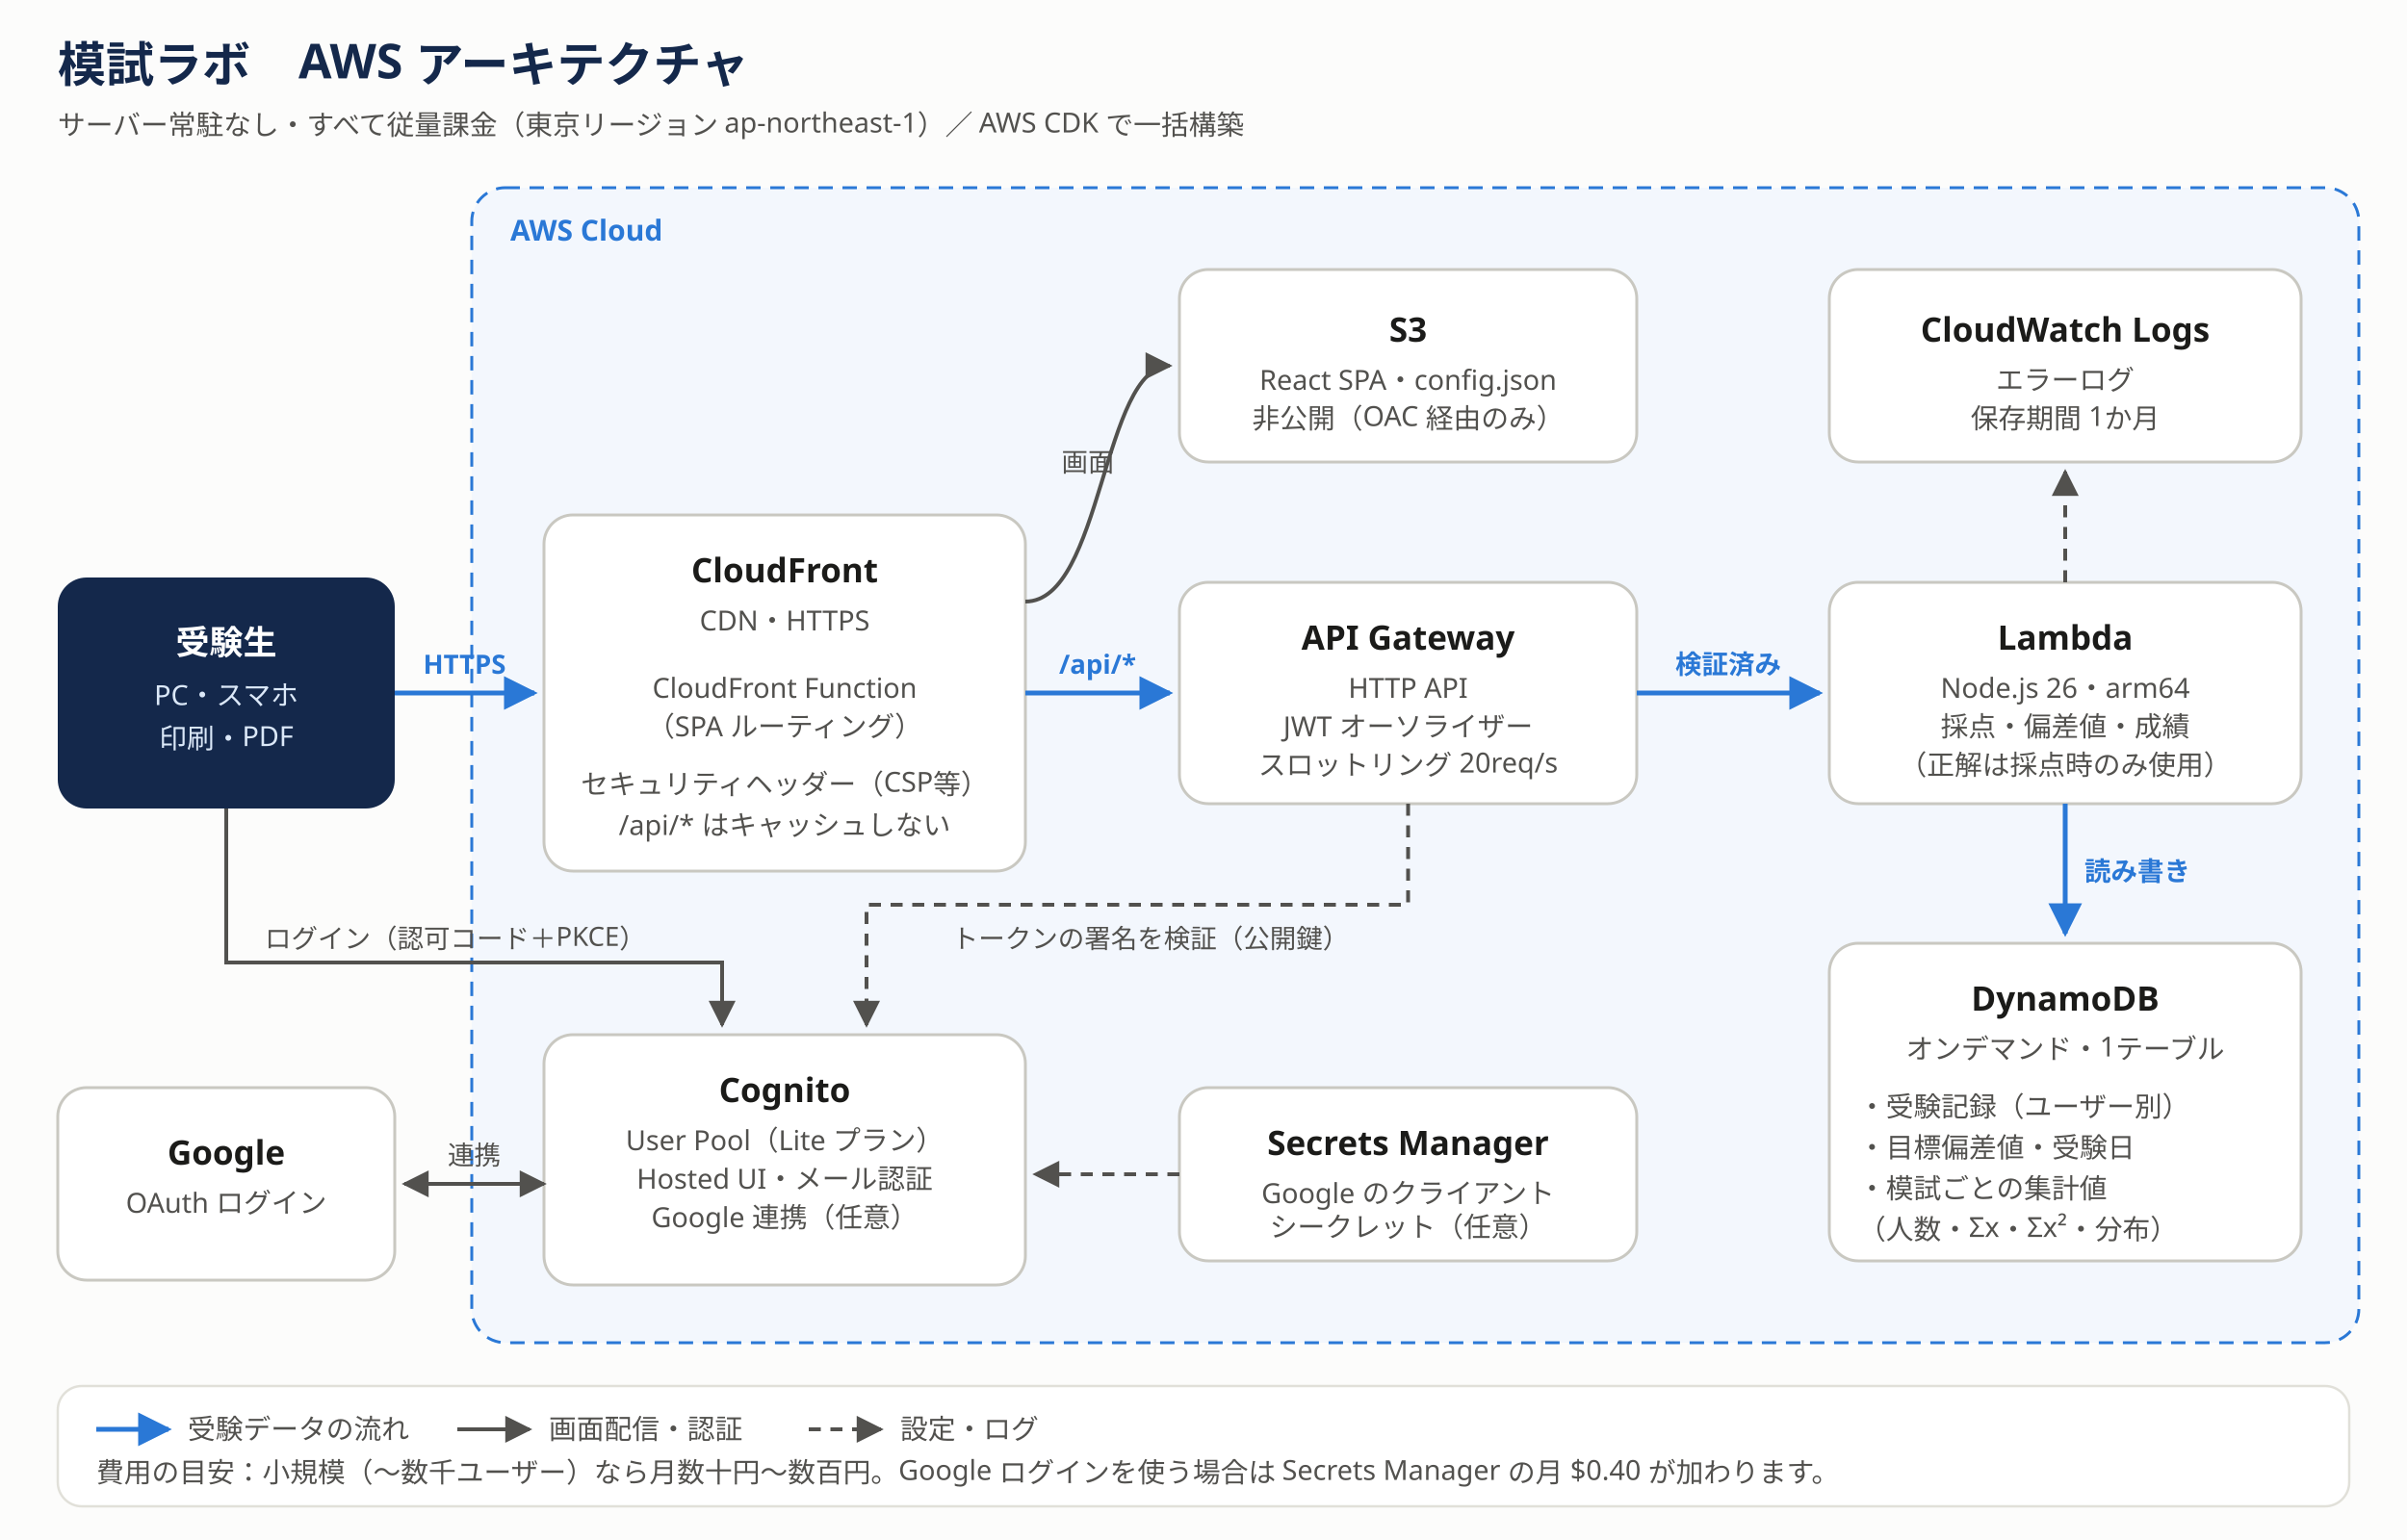
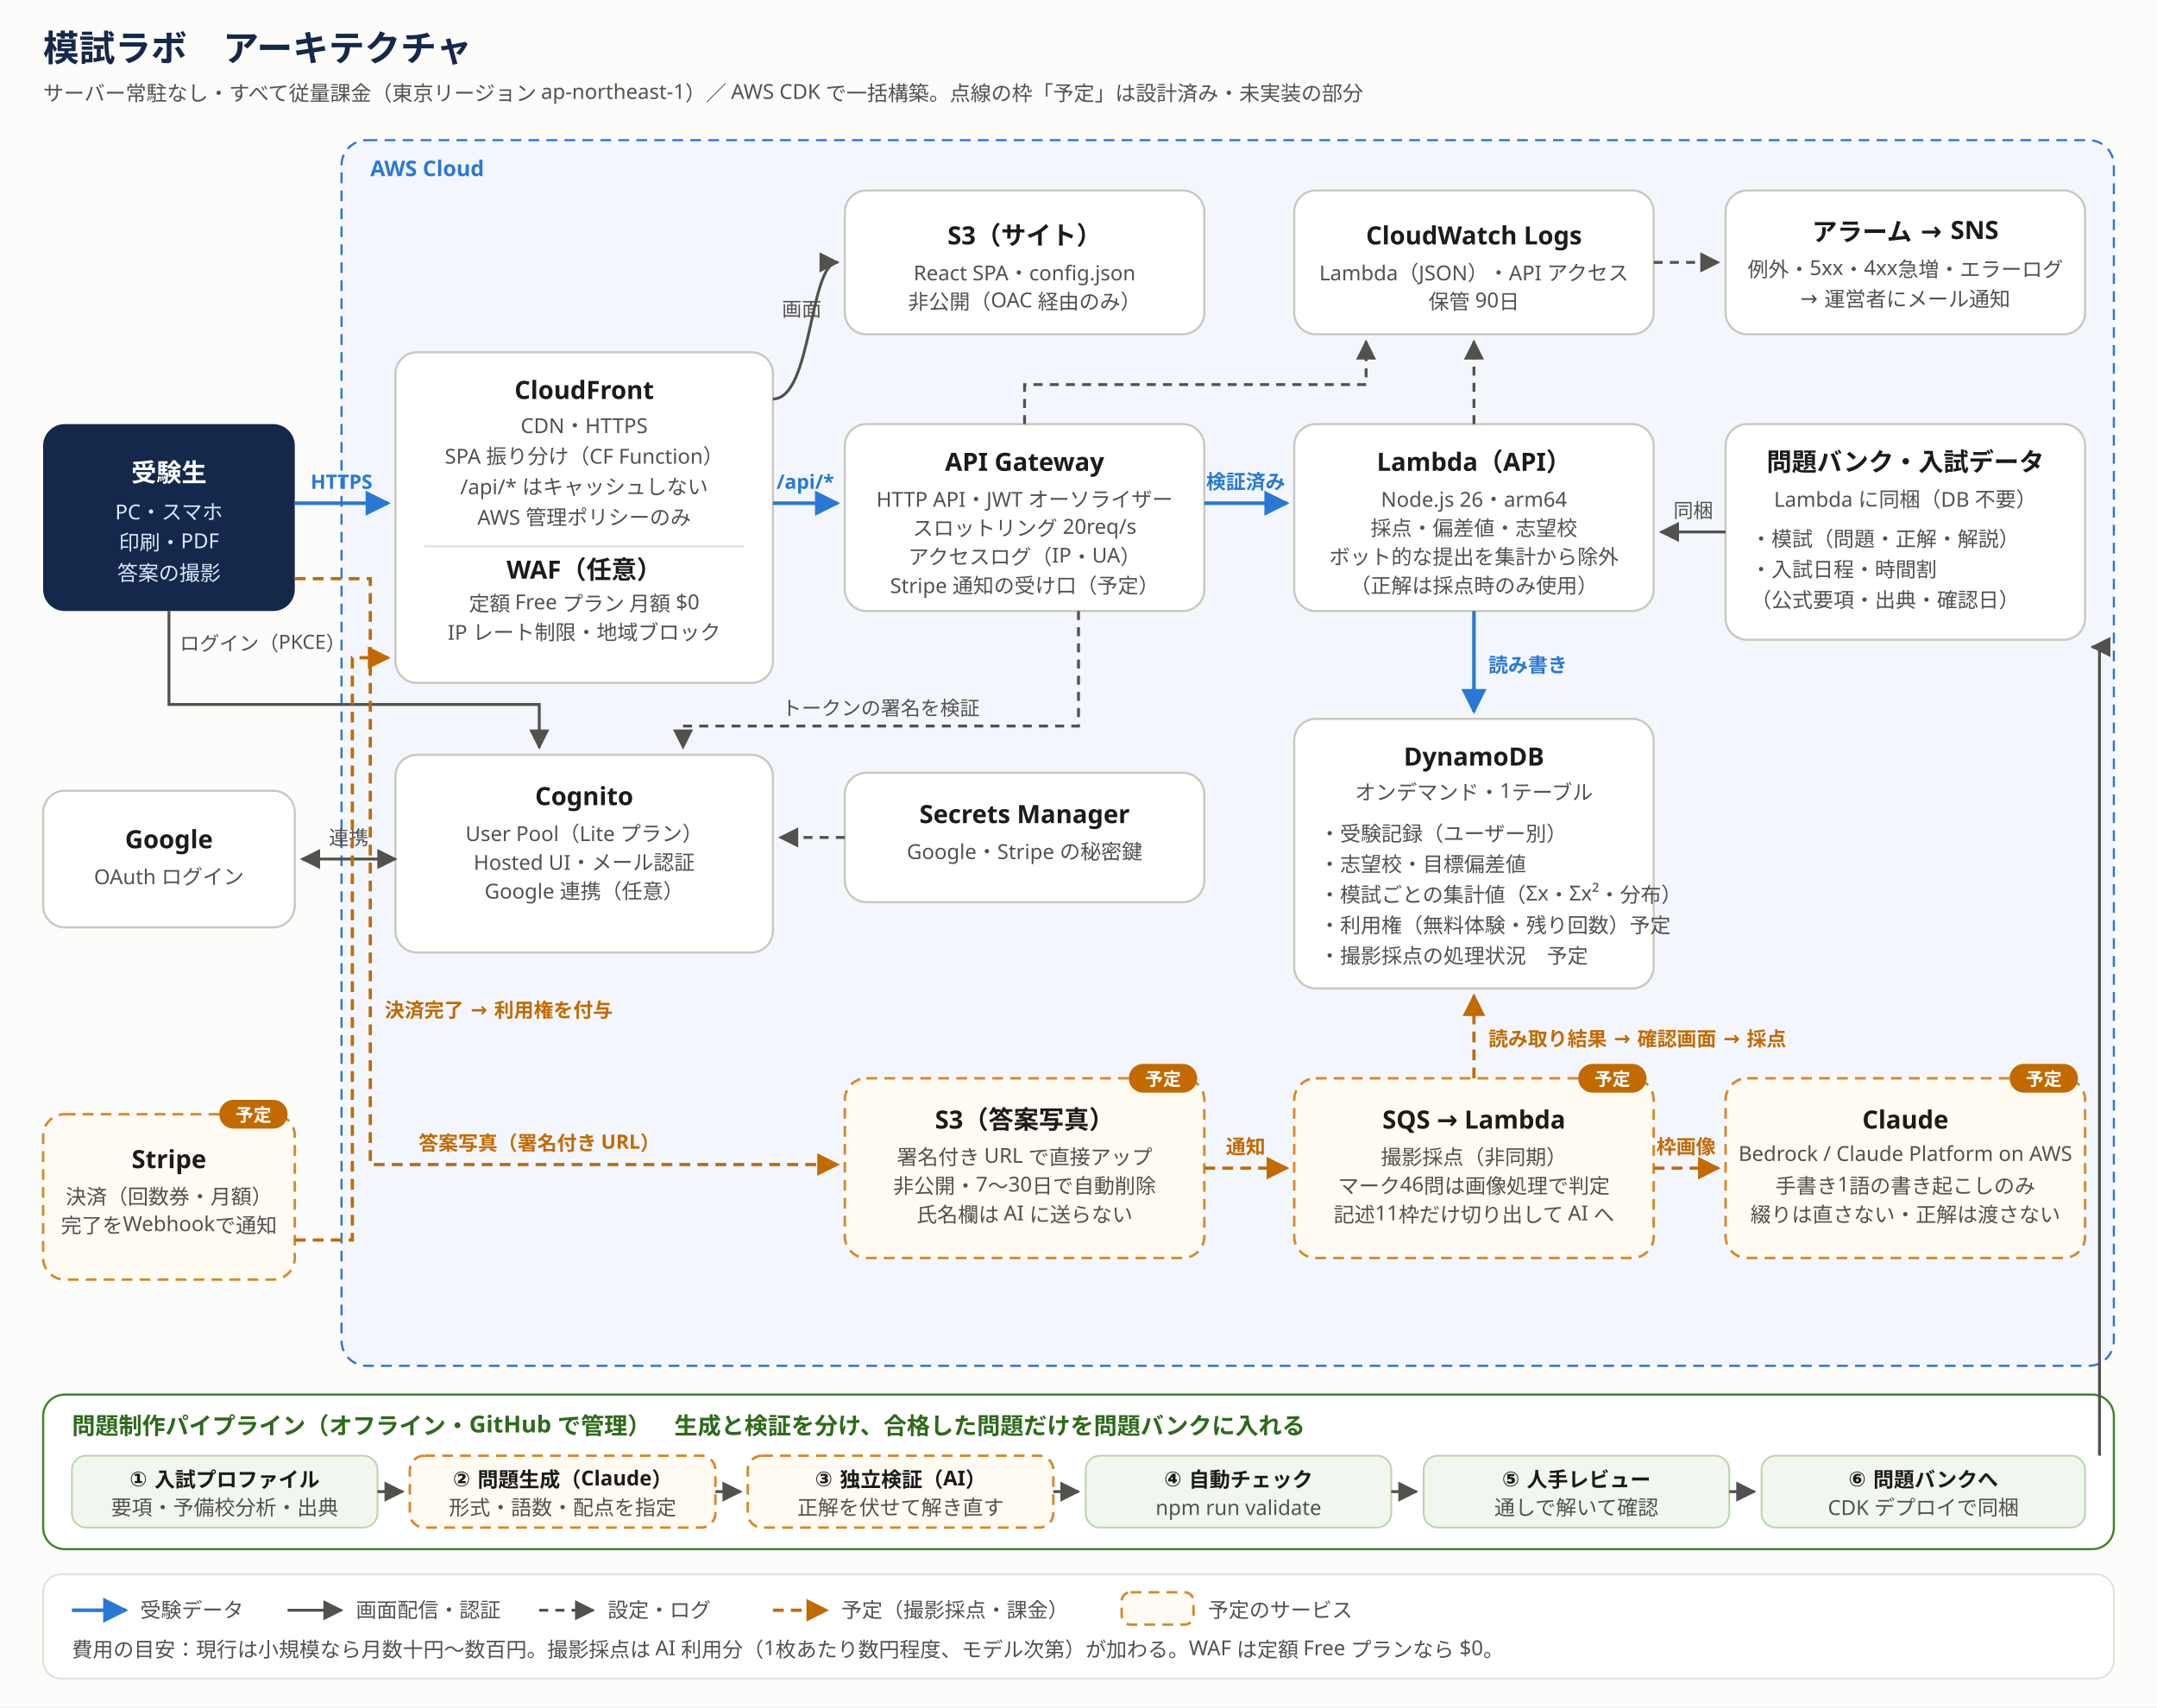
- <svg xmlns="http://www.w3.org/2000/svg" viewBox="0 0 1000 640" font-family="'Noto Sans JP','Hiragino Sans','Yu Gothic',sans-serif">
+ <svg xmlns="http://www.w3.org/2000/svg" viewBox="0 0 1200 950" font-family="'Noto Sans JP','Hiragino Sans','Yu Gothic',sans-serif">
  <defs>
    <marker id="a" viewBox="0 0 10 10" refX="9" refY="5" markerWidth="7" markerHeight="7" orient="auto-start-reverse">
      <path d="M0 0L10 5L0 10z" fill="#52514e" />
    </marker>
    <marker id="b" viewBox="0 0 10 10" refX="9" refY="5" markerWidth="7" markerHeight="7" orient="auto-start-reverse">
      <path d="M0 0L10 5L0 10z" fill="#2a78d6" />
    </marker>
+     <marker id="p" viewBox="0 0 10 10" refX="9" refY="5" markerWidth="7" markerHeight="7" orient="auto-start-reverse">
+       <path d="M0 0L10 5L0 10z" fill="#c26a00" />
+     </marker>
    <style>
      .box{fill:#fff;stroke:#c9c8c1;stroke-width:1.2}
+       .plan{fill:#fffaf2;stroke:#d58a2a;stroke-width:1.4;stroke-dasharray:6 4}
      .t{font-size:14px;font-weight:700;fill:#1b1b19}
      .s{font-size:11.5px;fill:#52514e}
      .lab{font-size:11px;fill:#52514e}
      .labb{font-size:11px;fill:#2a78d6;font-weight:700}
+       .labp{font-size:11px;fill:#c26a00;font-weight:700}
      .ln{stroke:#52514e;stroke-width:1.6;fill:none}
      .lnb{stroke:#2a78d6;stroke-width:2;fill:none}
+       .lnp{stroke:#c26a00;stroke-width:1.8;fill:none;stroke-dasharray:6 4}
      .dash{stroke-dasharray:5 4}
+       .tag{fill:#c26a00}
+       .tagt{font-size:10px;font-weight:700;fill:#fff}
    </style>
  </defs>
-   <rect width="1000" height="640" fill="#fcfcfb" />
-   <text x="24" y="34" font-size="20" font-weight="700" fill="#14284b">模試ラボ　AWS アーキテクチャ</text>
-   <text x="24" y="56" class="s">サーバー常駐なし・すべて従量課金（東京リージョン ap-northeast-1）／ AWS CDK で一括構築</text>
-   <rect x="196" y="78" width="784" height="480" rx="14" fill="#f3f7fd" stroke="#2a78d6" stroke-width="1.2" stroke-dasharray="6 4" />
-   <text x="212" y="100" font-size="12" font-weight="700" fill="#2a78d6">AWS Cloud</text>
-   <rect x="24" y="240" width="140" height="96" rx="12" fill="#14284b" />
-   <text x="94" y="272" text-anchor="middle" font-size="14" font-weight="700" fill="#fff">受験生</text>
-   <text x="94" y="293" text-anchor="middle" font-size="11.5" fill="#dbe8f8">PC・スマホ</text>
-   <text x="94" y="311" text-anchor="middle" font-size="11.5" fill="#dbe8f8">印刷・PDF</text>
-   <rect x="24" y="452" width="140" height="80" rx="12" class="box" />
-   <text x="94" y="484" text-anchor="middle" class="t">Google</text>
-   <text x="94" y="504" text-anchor="middle" class="s">OAuth ログイン</text>
-   <rect x="226" y="214" width="200" height="148" rx="12" class="box" stroke="#8c4fff" stroke-width="1.6" />
-   <text x="326" y="242" text-anchor="middle" class="t">CloudFront</text>
-   <text x="326" y="262" text-anchor="middle" class="s">CDN・HTTPS</text>
-   <text x="326" y="290" text-anchor="middle" class="s">CloudFront Function</text>
-   <text x="326" y="306" text-anchor="middle" class="s">（SPA ルーティング）</text>
-   <text x="326" y="330" text-anchor="middle" class="s">セキュリティヘッダー（CSP等）</text>
-   <text x="326" y="347" text-anchor="middle" class="s">/api/* はキャッシュしない</text>
-   <rect x="490" y="112" width="190" height="80" rx="12" class="box" stroke="#3f8624" stroke-width="1.6" />
-   <text x="585" y="142" text-anchor="middle" class="t">S3</text>
-   <text x="585" y="162" text-anchor="middle" class="s">React SPA・config.json</text>
-   <text x="585" y="178" text-anchor="middle" class="s">非公開（OAC 経由のみ）</text>
-   <rect x="490" y="242" width="190" height="92" rx="12" class="box" stroke="#e7157b" stroke-width="1.6" />
-   <text x="585" y="270" text-anchor="middle" class="t">API Gateway</text>
-   <text x="585" y="290" text-anchor="middle" class="s">HTTP API</text>
-   <text x="585" y="306" text-anchor="middle" class="s">JWT オーソライザー</text>
-   <text x="585" y="322" text-anchor="middle" class="s">スロットリング 20req/s</text>
-   <rect x="760" y="242" width="196" height="92" rx="12" class="box" stroke="#ed7100" stroke-width="1.6" />
-   <text x="858" y="270" text-anchor="middle" class="t">Lambda</text>
-   <text x="858" y="290" text-anchor="middle" class="s">Node.js 26・arm64</text>
-   <text x="858" y="306" text-anchor="middle" class="s">採点・偏差値・成績</text>
-   <text x="858" y="322" text-anchor="middle" class="s">（正解は採点時のみ使用）</text>
-   <rect x="760" y="112" width="196" height="80" rx="12" class="box" stroke="#e7157b" stroke-width="1.2" />
-   <text x="858" y="142" text-anchor="middle" class="t">CloudWatch Logs</text>
-   <text x="858" y="162" text-anchor="middle" class="s">エラーログ</text>
-   <text x="858" y="178" text-anchor="middle" class="s">保存期間 1か月</text>
-   <rect x="760" y="392" width="196" height="132" rx="12" class="box" stroke="#2e27ad" stroke-width="1.6" />
-   <text x="858" y="420" text-anchor="middle" class="t">DynamoDB</text>
-   <text x="858" y="440" text-anchor="middle" class="s">オンデマンド・1テーブル</text>
-   <text x="772" y="464" class="s">・受験記録（ユーザー別）</text>
-   <text x="772" y="481" class="s">・目標偏差値・受験日</text>
-   <text x="772" y="498" class="s">・模試ごとの集計値</text>
-   <text x="772" y="515" class="s">　（人数・Σx・Σx²・分布）</text>
-   <rect x="226" y="430" width="200" height="104" rx="12" class="box" stroke="#dd344c" stroke-width="1.6" />
-   <text x="326" y="458" text-anchor="middle" class="t">Cognito</text>
-   <text x="326" y="478" text-anchor="middle" class="s">User Pool（Lite プラン）</text>
-   <text x="326" y="494" text-anchor="middle" class="s">Hosted UI・メール認証</text>
-   <text x="326" y="510" text-anchor="middle" class="s">Google 連携（任意）</text>
-   <rect x="490" y="452" width="190" height="72" rx="12" class="box" stroke="#dd344c" stroke-width="1.2" />
-   <text x="585" y="480" text-anchor="middle" class="t">Secrets Manager</text>
-   <text x="585" y="500" text-anchor="middle" class="s">Google のクライアント</text>
-   <text x="585" y="514" text-anchor="middle" class="s">シークレット（任意）</text>
-   <path class="lnb" d="M164 288 H222" marker-end="url(#b)" />
-   <text x="193" y="280" text-anchor="middle" class="labb">HTTPS</text>
-   <path class="ln" d="M426 250 C458 250 458 152 486 152" marker-end="url(#a)" />
-   <text x="452" y="196" text-anchor="middle" class="lab">画面</text>
-   <path class="lnb" d="M426 288 H486" marker-end="url(#b)" />
-   <text x="456" y="280" text-anchor="middle" class="labb">/api/*</text>
-   <path class="lnb" d="M680 288 H756" marker-end="url(#b)" />
-   <text x="718" y="280" text-anchor="middle" class="labb">検証済み</text>
-   <path class="lnb" d="M858 334 V388" marker-end="url(#b)" />
-   <text x="866" y="366" class="labb">読み書き</text>
-   <path class="ln dash" d="M858 242 V196" marker-end="url(#a)" />
-   <path class="ln" d="M94 336 V400 H300 V426" marker-end="url(#a)" />
-   <text x="110" y="394" class="lab">ログイン（認可コード＋PKCE）</text>
-   <path class="ln" d="M226 492 H168" marker-end="url(#a)" marker-start="url(#a)" />
-   <text x="197" y="484" text-anchor="middle" class="lab">連携</text>
-   <path class="ln dash" d="M490 488 H430" marker-end="url(#a)" />
-   <path class="ln dash" d="M585 334 V376 H360 V426" marker-end="url(#a)" />
-   <text x="478" y="394" text-anchor="middle" class="lab">トークンの署名を検証（公開鍵）</text>
-   <rect x="24" y="576" width="952" height="50" rx="10" fill="#fff" stroke="#e1e0d9" />
-   <path class="lnb" d="M40 594 H70" marker-end="url(#b)" />
-   <text x="78" y="598" class="s">受験データの流れ</text>
-   <path class="ln" d="M190 594 H220" marker-end="url(#a)" />
-   <text x="228" y="598" class="s">画面配信・認証</text>
-   <path class="ln dash" d="M336 594 H366" marker-end="url(#a)" />
-   <text x="374" y="598" class="s">設定・ログ</text>
-   <text x="40" y="616" class="s">費用の目安：小規模（〜数千ユーザー）なら月数十円〜数百円。Google ログインを使う場合は Secrets Manager の月 $0.40 が加わります。</text>
+   <rect width="1200" height="950" fill="#fcfcfb" />
+   <text x="24" y="34" font-size="20" font-weight="700" fill="#14284b">模試ラボ　アーキテクチャ</text>
+   <text x="24" y="56" class="s">サーバー常駐なし・すべて従量課金（東京リージョン ap-northeast-1）／ AWS CDK で一括構築。点線の枠「予定」は設計済み・未実装の部分</text>
+   <rect x="190" y="78" width="986" height="682" rx="14" fill="#f3f7fd" stroke="#2a78d6" stroke-width="1.2" stroke-dasharray="6 4" />
+   <text x="206" y="98" font-size="12" font-weight="700" fill="#2a78d6">AWS Cloud</text>
+   <rect x="24" y="236" width="140" height="104" rx="12" fill="#14284b" />
+   <text x="94" y="268" text-anchor="middle" font-size="14" font-weight="700" fill="#fff">受験生</text>
+   <text x="94" y="289" text-anchor="middle" font-size="11.5" fill="#dbe8f8">PC・スマホ</text>
+   <text x="94" y="306" text-anchor="middle" font-size="11.5" fill="#dbe8f8">印刷・PDF</text>
+   <text x="94" y="323" text-anchor="middle" font-size="11.5" fill="#dbe8f8">答案の撮影</text>
+   <rect x="24" y="440" width="140" height="76" rx="12" class="box" />
+   <text x="94" y="472" text-anchor="middle" class="t">Google</text>
+   <text x="94" y="492" text-anchor="middle" class="s">OAuth ログイン</text>
+   <rect x="24" y="620" width="140" height="92" rx="12" class="plan" />
+   <rect x="122" y="612" width="38" height="16" rx="8" class="tag" />
+   <text x="141" y="624" text-anchor="middle" class="tagt">予定</text>
+   <text x="94" y="650" text-anchor="middle" class="t">Stripe</text>
+   <text x="94" y="670" text-anchor="middle" class="s">決済（回数券・月額）</text>
+   <text x="94" y="686" text-anchor="middle" class="s">完了をWebhookで通知</text>
+   <rect x="220" y="196" width="210" height="184" rx="12" class="box" stroke="#8c4fff" stroke-width="1.6" />
+   <text x="325" y="222" text-anchor="middle" class="t">CloudFront</text>
+   <text x="325" y="241" text-anchor="middle" class="s">CDN・HTTPS</text>
+   <text x="325" y="258" text-anchor="middle" class="s">SPA 振り分け（CF Function）</text>
+   <text x="325" y="275" text-anchor="middle" class="s">/api/* はキャッシュしない</text>
+   <text x="325" y="292" text-anchor="middle" class="s">AWS 管理ポリシーのみ</text>
+   <line x1="236" y1="304" x2="414" y2="304" stroke="#e1e0d9" />
+   <text x="325" y="322" text-anchor="middle" class="t" font-size="12.5">WAF（任意）</text>
+   <text x="325" y="340" text-anchor="middle" class="s">定額 Free プラン 月額 $0</text>
+   <text x="325" y="356" text-anchor="middle" class="s">IP レート制限・地域ブロック</text>
+   <rect x="220" y="420" width="210" height="110" rx="12" class="box" stroke="#dd344c" stroke-width="1.6" />
+   <text x="325" y="448" text-anchor="middle" class="t">Cognito</text>
+   <text x="325" y="468" text-anchor="middle" class="s">User Pool（Lite プラン）</text>
+   <text x="325" y="484" text-anchor="middle" class="s">Hosted UI・メール認証</text>
+   <text x="325" y="500" text-anchor="middle" class="s">Google 連携（任意）</text>
+   <rect x="470" y="106" width="200" height="80" rx="12" class="box" stroke="#3f8624" stroke-width="1.6" />
+   <text x="570" y="136" text-anchor="middle" class="t">S3（サイト）</text>
+   <text x="570" y="156" text-anchor="middle" class="s">React SPA・config.json</text>
+   <text x="570" y="172" text-anchor="middle" class="s">非公開（OAC 経由のみ）</text>
+   <rect x="470" y="236" width="200" height="104" rx="12" class="box" stroke="#e7157b" stroke-width="1.6" />
+   <text x="570" y="262" text-anchor="middle" class="t">API Gateway</text>
+   <text x="570" y="282" text-anchor="middle" class="s">HTTP API・JWT オーソライザー</text>
+   <text x="570" y="298" text-anchor="middle" class="s">スロットリング 20req/s</text>
+   <text x="570" y="314" text-anchor="middle" class="s">アクセスログ（IP・UA）</text>
+   <text x="570" y="330" text-anchor="middle" class="s">Stripe 通知の受け口（予定）</text>
+   <rect x="470" y="430" width="200" height="72" rx="12" class="box" stroke="#dd344c" stroke-width="1.2" />
+   <text x="570" y="458" text-anchor="middle" class="t">Secrets Manager</text>
+   <text x="570" y="478" text-anchor="middle" class="s">Google・Stripe の秘密鍵</text>
+   <rect x="470" y="600" width="200" height="100" rx="12" class="plan" />
+   <rect x="628" y="592" width="38" height="16" rx="8" class="tag" />
+   <text x="647" y="604" text-anchor="middle" class="tagt">予定</text>
+   <text x="570" y="628" text-anchor="middle" class="t">S3（答案写真）</text>
+   <text x="570" y="648" text-anchor="middle" class="s">署名付き URL で直接アップ</text>
+   <text x="570" y="664" text-anchor="middle" class="s">非公開・7〜30日で自動削除</text>
+   <text x="570" y="680" text-anchor="middle" class="s">氏名欄は AI に送らない</text>
+   <rect x="720" y="106" width="200" height="80" rx="12" class="box" stroke="#e7157b" stroke-width="1.2" />
+   <text x="820" y="136" text-anchor="middle" class="t">CloudWatch Logs</text>
+   <text x="820" y="156" text-anchor="middle" class="s">Lambda（JSON）・API アクセス</text>
+   <text x="820" y="172" text-anchor="middle" class="s">保管 90日</text>
+   <rect x="720" y="236" width="200" height="104" rx="12" class="box" stroke="#ed7100" stroke-width="1.6" />
+   <text x="820" y="262" text-anchor="middle" class="t">Lambda（API）</text>
+   <text x="820" y="282" text-anchor="middle" class="s">Node.js 26・arm64</text>
+   <text x="820" y="298" text-anchor="middle" class="s">採点・偏差値・志望校</text>
+   <text x="820" y="314" text-anchor="middle" class="s">ボット的な提出を集計から除外</text>
+   <text x="820" y="330" text-anchor="middle" class="s">（正解は採点時のみ使用）</text>
+   <rect x="720" y="400" width="200" height="150" rx="12" class="box" stroke="#2e27ad" stroke-width="1.6" />
+   <text x="820" y="426" text-anchor="middle" class="t">DynamoDB</text>
+   <text x="820" y="445" text-anchor="middle" class="s">オンデマンド・1テーブル</text>
+   <text x="734" y="468" class="s">・受験記録（ユーザー別）</text>
+   <text x="734" y="485" class="s">・志望校・目標偏差値</text>
+   <text x="734" y="502" class="s">・模試ごとの集計値（Σx・Σx²・分布）</text>
+   <text x="734" y="519" class="s" fill="#c26a00">・利用権（無料体験・残り回数）予定</text>
+   <text x="734" y="536" class="s" fill="#c26a00">・撮影採点の処理状況　予定</text>
+   <rect x="720" y="600" width="200" height="100" rx="12" class="plan" />
+   <rect x="878" y="592" width="38" height="16" rx="8" class="tag" />
+   <text x="897" y="604" text-anchor="middle" class="tagt">予定</text>
+   <text x="820" y="628" text-anchor="middle" class="t">SQS → Lambda</text>
+   <text x="820" y="648" text-anchor="middle" class="s">撮影採点（非同期）</text>
+   <text x="820" y="664" text-anchor="middle" class="s">マーク46問は画像処理で判定</text>
+   <text x="820" y="680" text-anchor="middle" class="s">記述11枠だけ切り出して AI へ</text>
+   <rect x="960" y="106" width="200" height="80" rx="12" class="box" stroke="#e7157b" stroke-width="1.2" />
+   <text x="1060" y="134" text-anchor="middle" class="t">アラーム → SNS</text>
+   <text x="1060" y="154" text-anchor="middle" class="s">例外・5xx・4xx急増・エラーログ</text>
+   <text x="1060" y="170" text-anchor="middle" class="s">→ 運営者にメール通知</text>
+   <rect x="960" y="236" width="200" height="120" rx="12" class="box" stroke="#3f8624" stroke-width="1.4" />
+   <text x="1060" y="262" text-anchor="middle" class="t">問題バンク・入試データ</text>
+   <text x="1060" y="282" text-anchor="middle" class="s">Lambda に同梱（DB 不要）</text>
+   <text x="974" y="304" class="s">・模試（問題・正解・解説）</text>
+   <text x="974" y="321" class="s">・入試日程・時間割</text>
+   <text x="974" y="338" class="s">　（公式要項・出典・確認日）</text>
+   <rect x="960" y="600" width="200" height="100" rx="12" class="plan" />
+   <rect x="1118" y="592" width="38" height="16" rx="8" class="tag" />
+   <text x="1137" y="604" text-anchor="middle" class="tagt">予定</text>
+   <text x="1060" y="628" text-anchor="middle" class="t">Claude</text>
+   <text x="1060" y="646" text-anchor="middle" class="s">Bedrock / Claude Platform on AWS</text>
+   <text x="1060" y="664" text-anchor="middle" class="s">手書き1語の書き起こしのみ</text>
+   <text x="1060" y="680" text-anchor="middle" class="s">綴りは直さない・正解は渡さない</text>
+   <path class="lnb" d="M164 280 H216" marker-end="url(#b)" />
+   <text x="190" y="272" text-anchor="middle" class="labb">HTTPS</text>
+   <path class="ln" d="M430 222 C452 222 450 146 466 146" marker-end="url(#a)" />
+   <text x="446" y="176" text-anchor="middle" class="lab">画面</text>
+   <path class="lnb" d="M430 280 H466" marker-end="url(#b)" />
+   <text x="448" y="272" text-anchor="middle" class="labb">/api/*</text>
+   <path class="lnb" d="M670 280 H716" marker-end="url(#b)" />
+   <text x="693" y="272" text-anchor="middle" class="labb">検証済み</text>
+   <path class="lnb" d="M820 340 V396" marker-end="url(#b)" />
+   <text x="828" y="374" class="labb">読み書き</text>
+   <path class="ln" d="M960 296 H924" marker-end="url(#a)" />
+   <text x="942" y="288" text-anchor="middle" class="lab">同梱</text>
+   <path class="ln dash" d="M820 236 V190" marker-end="url(#a)" />
+   <path class="ln dash" d="M570 236 V214 H760 V190" marker-end="url(#a)" />
+   <path class="ln dash" d="M920 146 H956" marker-end="url(#a)" />
+   <path class="ln" d="M94 340 V392 H300 V416" marker-end="url(#a)" />
+   <text x="100" y="362" class="lab">ログイン（PKCE）</text>
+   <path class="ln" d="M220 478 H168" marker-end="url(#a)" marker-start="url(#a)" />
+   <text x="194" y="470" text-anchor="middle" class="lab">連携</text>
+   <path class="ln dash" d="M470 466 H434" marker-end="url(#a)" />
+   <path class="ln dash" d="M600 340 V404 H380 V416" marker-end="url(#a)" />
+   <text x="490" y="398" text-anchor="middle" class="lab">トークンの署名を検証</text>
+   <path class="lnp" d="M164 322 H206 V648 H466" marker-end="url(#p)" />
+   <text x="300" y="640" text-anchor="middle" class="labp">答案写真（署名付き URL）</text>
+   <path class="lnp" d="M164 690 H196 V366 H216" marker-end="url(#p)" />
+   <text x="214" y="566" class="labp">決済完了 → 利用権を付与</text>
+   <path class="lnp" d="M670 650 H716" marker-end="url(#p)" />
+   <text x="693" y="642" text-anchor="middle" class="labp">通知</text>
+   <path class="lnp" d="M920 650 H956" marker-end="url(#p)" />
+   <text x="938" y="642" text-anchor="middle" class="labp">枠画像</text>
+   <path class="lnp" d="M820 600 V554" marker-end="url(#p)" />
+   <text x="828" y="582" class="labp">読み取り結果 → 確認画面 → 採点</text>
+   <rect x="24" y="776" width="1152" height="86" rx="12" fill="#fff" stroke="#3f8624" stroke-width="1.2" />
+   <text x="40" y="798" font-size="13" font-weight="700" fill="#2d6a1a">問題制作パイプライン（オフライン・GitHub で管理）　生成と検証を分け、合格した問題だけを問題バンクに入れる</text>
+   <g font-size="11.5">
+     <rect x="40" y="810" width="170" height="40" rx="8" fill="#f1f7ee" stroke="#b9d6ad" />
+     <text x="125" y="827" text-anchor="middle" fill="#1b1b19" font-weight="700">① 入試プロファイル</text>
+     <text x="125" y="843" text-anchor="middle" fill="#52514e">要項・予備校分析・出典</text>
+     <rect x="228" y="810" width="170" height="40" rx="8" class="plan" />
+     <text x="313" y="827" text-anchor="middle" fill="#1b1b19" font-weight="700">② 問題生成（Claude）</text>
+     <text x="313" y="843" text-anchor="middle" fill="#52514e">形式・語数・配点を指定</text>
+     <rect x="416" y="810" width="170" height="40" rx="8" class="plan" />
+     <text x="501" y="827" text-anchor="middle" fill="#1b1b19" font-weight="700">③ 独立検証（AI）</text>
+     <text x="501" y="843" text-anchor="middle" fill="#52514e">正解を伏せて解き直す</text>
+     <rect x="604" y="810" width="170" height="40" rx="8" fill="#f1f7ee" stroke="#b9d6ad" />
+     <text x="689" y="827" text-anchor="middle" fill="#1b1b19" font-weight="700">④ 自動チェック</text>
+     <text x="689" y="843" text-anchor="middle" fill="#52514e">npm run validate</text>
+     <rect x="792" y="810" width="170" height="40" rx="8" fill="#f1f7ee" stroke="#b9d6ad" />
+     <text x="877" y="827" text-anchor="middle" fill="#1b1b19" font-weight="700">⑤ 人手レビュー</text>
+     <text x="877" y="843" text-anchor="middle" fill="#52514e">通しで解いて確認</text>
+     <rect x="980" y="810" width="180" height="40" rx="8" fill="#f1f7ee" stroke="#b9d6ad" />
+     <text x="1070" y="827" text-anchor="middle" fill="#1b1b19" font-weight="700">⑥ 問題バンクへ</text>
+     <text x="1070" y="843" text-anchor="middle" fill="#52514e">CDK デプロイで同梱</text>
+   </g>
+   <path class="ln" d="M210 830 H224" marker-end="url(#a)" />
+   <path class="ln" d="M398 830 H412" marker-end="url(#a)" />
+   <path class="ln" d="M586 830 H600" marker-end="url(#a)" />
+   <path class="ln" d="M774 830 H788" marker-end="url(#a)" />
+   <path class="ln" d="M962 830 H976" marker-end="url(#a)" />
+   <path class="ln" d="M1168 810 V360 H1164" marker-end="url(#a)" />
+   <rect x="24" y="876" width="1152" height="58" rx="10" fill="#fff" stroke="#e1e0d9" />
+   <path class="lnb" d="M40 896 H70" marker-end="url(#b)" />
+   <text x="78" y="900" class="s">受験データ</text>
+   <path class="ln" d="M160 896 H190" marker-end="url(#a)" />
+   <text x="198" y="900" class="s">画面配信・認証</text>
+   <path class="ln dash" d="M300 896 H330" marker-end="url(#a)" />
+   <text x="338" y="900" class="s">設定・ログ</text>
+   <path class="lnp" d="M430 896 H460" marker-end="url(#p)" />
+   <text x="468" y="900" class="s">予定（撮影採点・課金）</text>
+   <rect x="624" y="886" width="40" height="18" rx="5" class="plan" />
+   <text x="672" y="900" class="s">予定のサービス</text>
+   <text x="40" y="922" class="s">費用の目安：現行は小規模なら月数十円〜数百円。撮影採点は AI 利用分（1枚あたり数円程度、モデル次第）が加わる。WAF は定額 Free プランなら $0。</text>
</svg>
